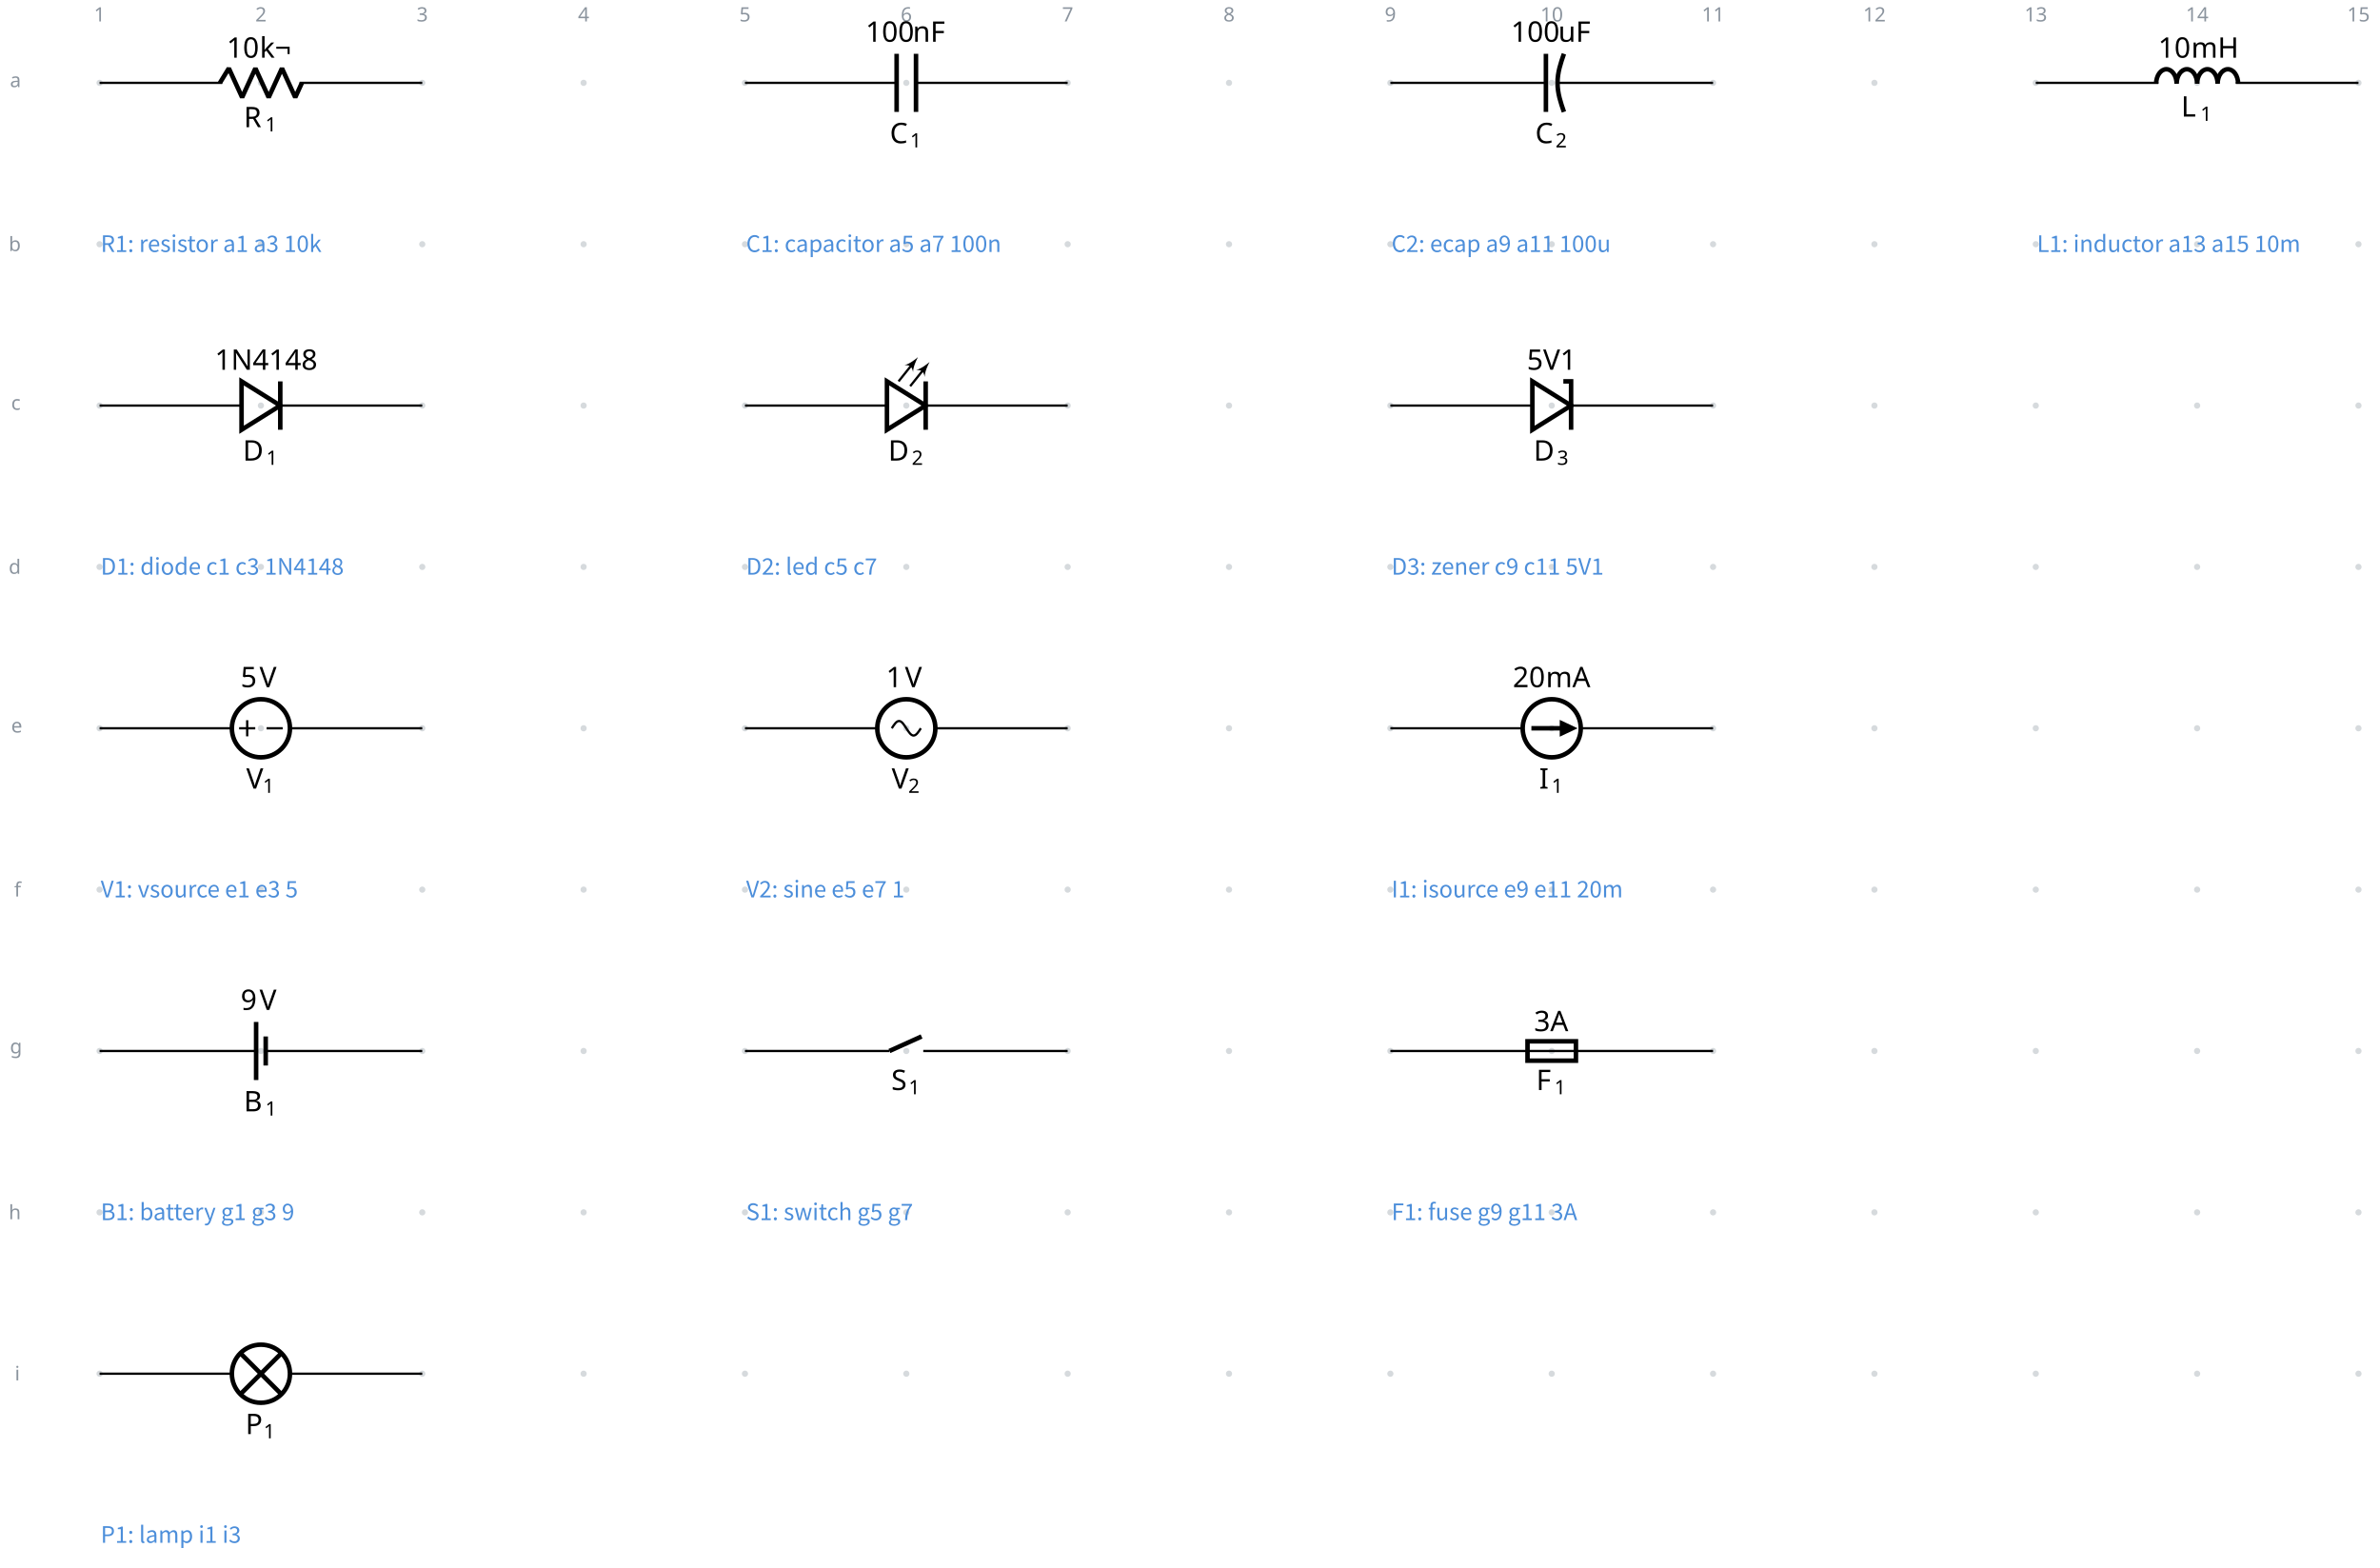
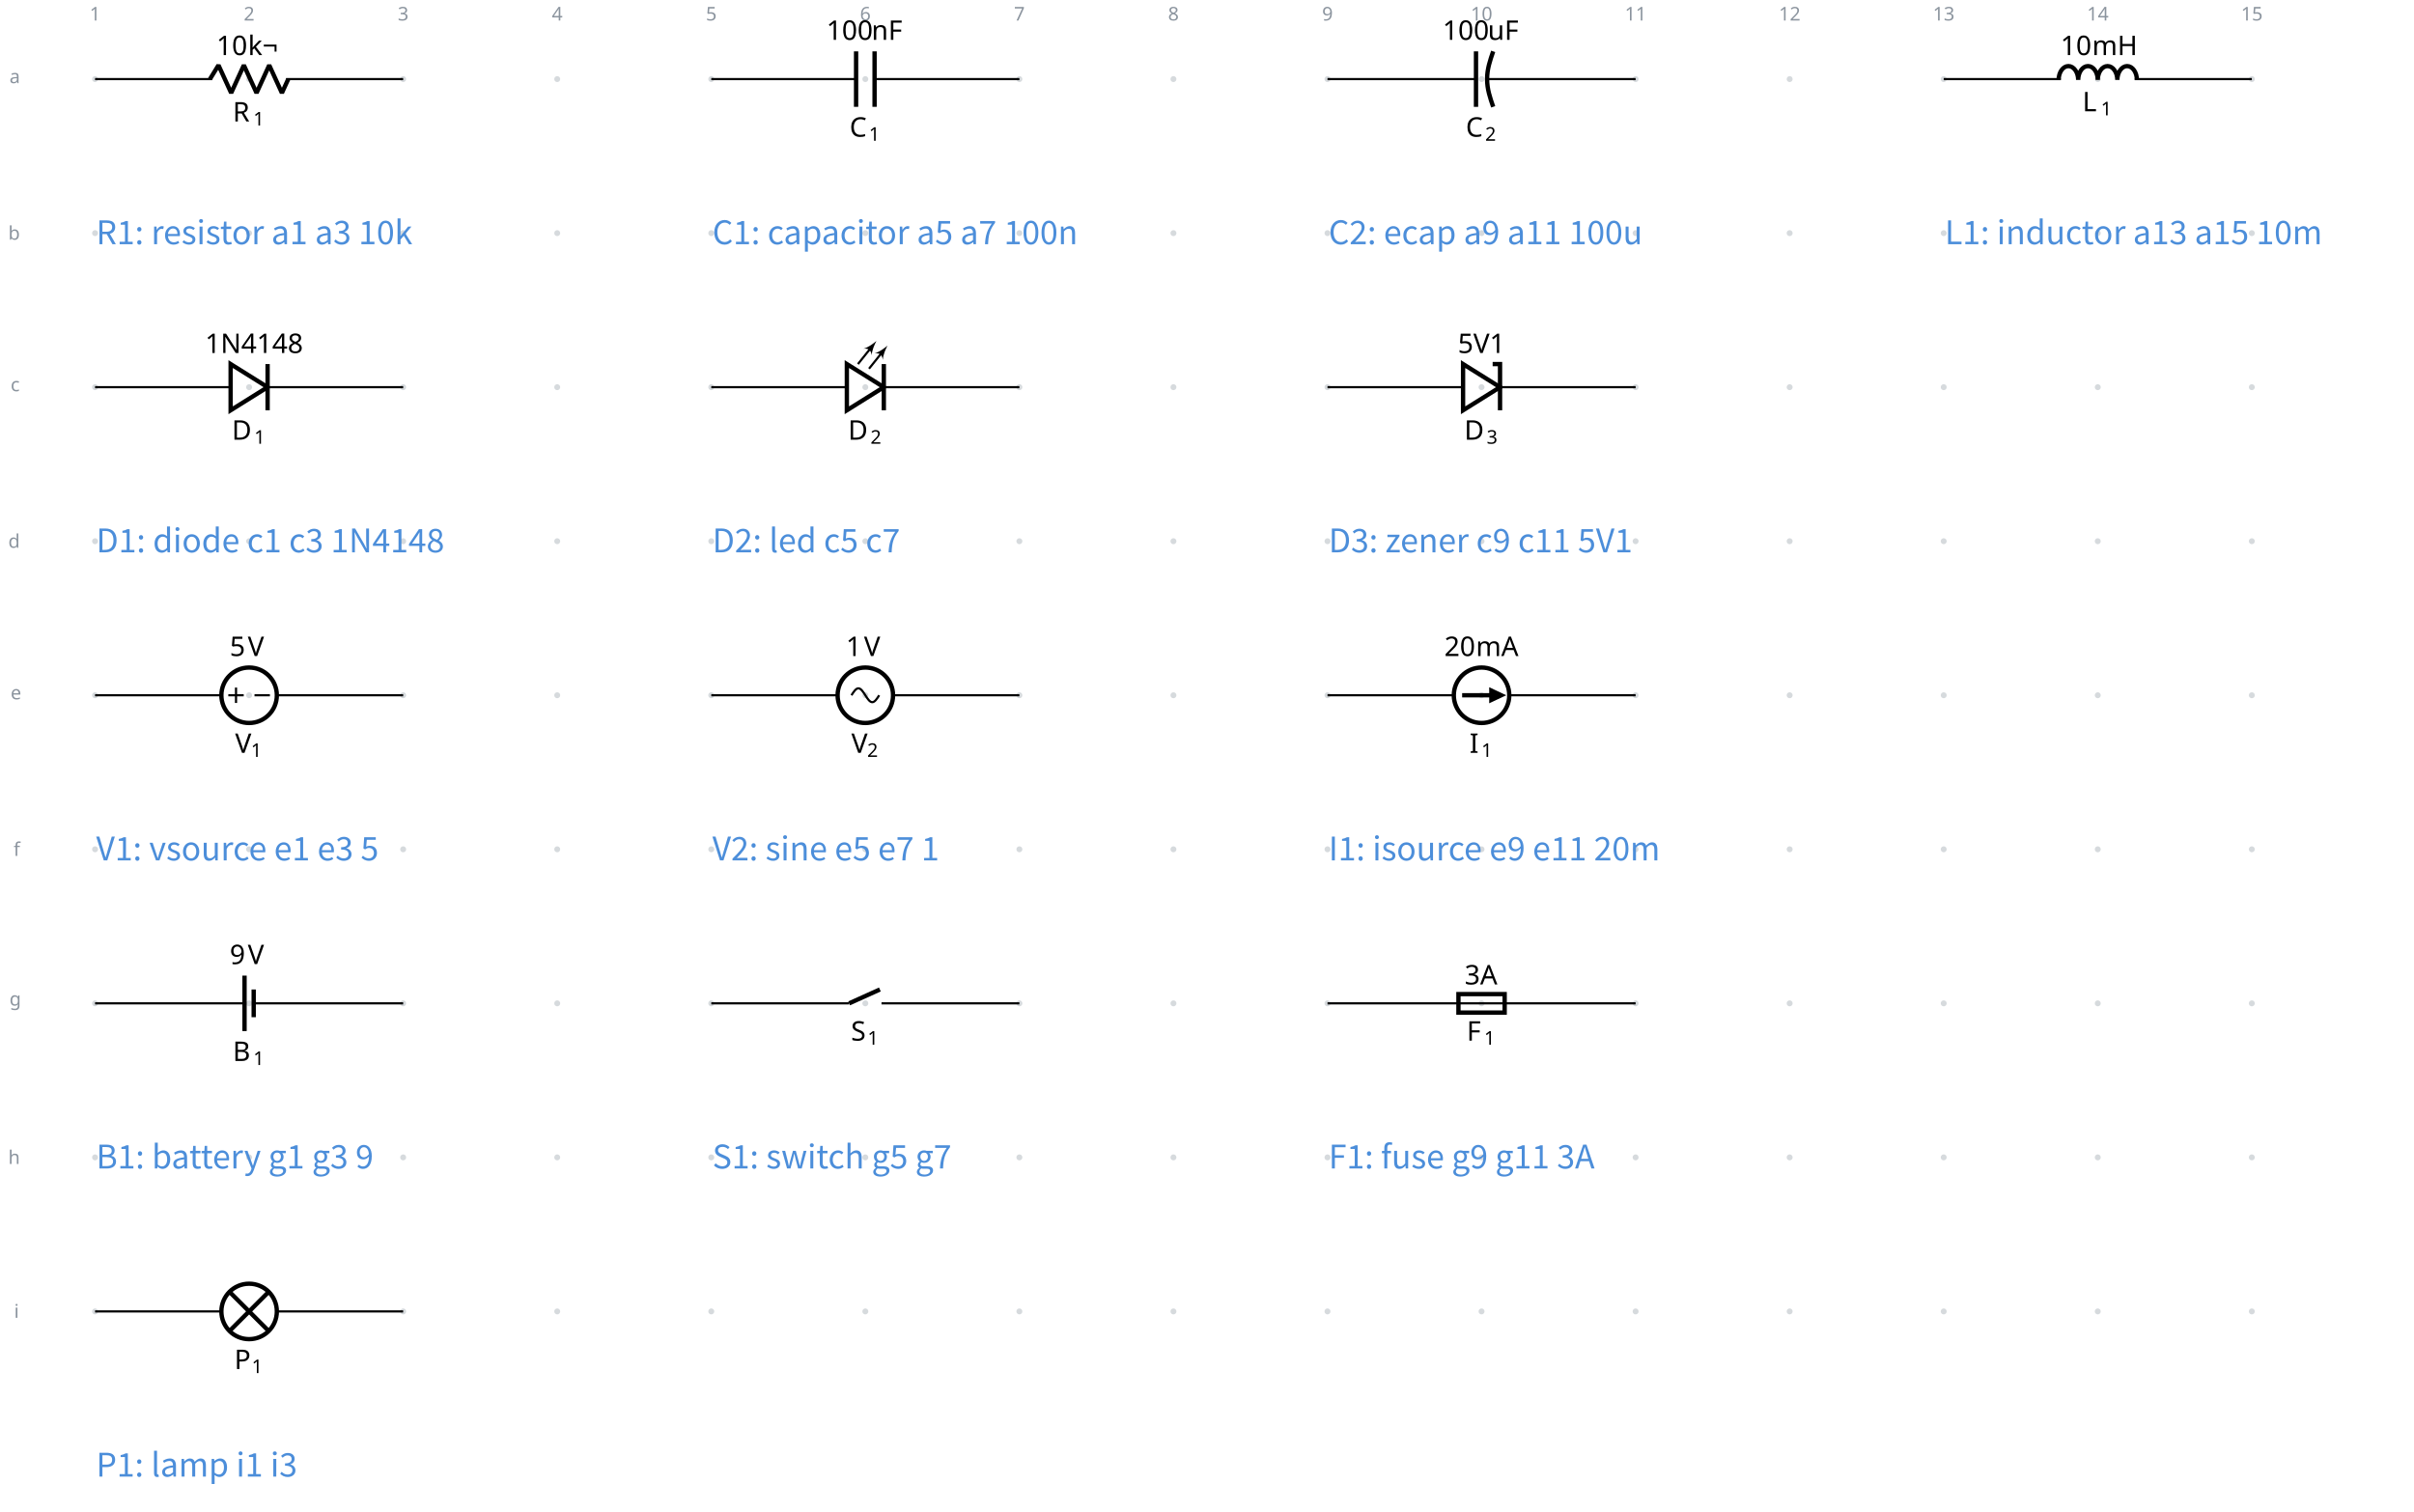
- <svg xmlns="http://www.w3.org/2000/svg" data-circuit-fence="0.1.0" fill="currentColor" width="1119.172" height="737.169" viewBox="-72 -72 839.379 552.877">
+ <svg xmlns="http://www.w3.org/2000/svg" data-circuit-fence="0.1.0" fill="currentColor" width="1188.929" height="744.681" viewBox="-72 -72 891.696 558.511">
  <g stroke="currentColor" stroke-miterlimit="10" stroke-width=".8">
    <path fill="#8b949e" fill-opacity=".35" stroke="none" stroke-opacity=".35" d="M-35.787-42.781a1.1 1.1 0 1 0-2.2 0 1.1 1.1 0 0 0 2.2 0M-35.787 14.124a1.1 1.1 0 1 0-2.2 0 1.1 1.1 0 0 0 2.2 0M-35.787 71.03a1.1 1.1 0 1 0-2.2 0 1.1 1.1 0 0 0 2.2 0M-35.787 127.935a1.1 1.1 0 1 0-2.2 0 1.1 1.1 0 0 0 2.2 0M-35.787 184.84a1.1 1.1 0 1 0-2.2 0 1.1 1.1 0 0 0 2.2 0M-35.787 241.746a1.1 1.1 0 1 0-2.2 0 1.1 1.1 0 0 0 2.2 0M-35.787 298.652a1.1 1.1 0 1 0-2.2 0 1.1 1.1 0 0 0 2.2 0M-35.787 355.557a1.1 1.1 0 1 0-2.2 0 1.1 1.1 0 0 0 2.2 0M-35.787 412.463a1.1 1.1 0 1 0-2.2 0 1.1 1.1 0 0 0 2.2 0M21.118-42.781a1.1 1.1 0 1 0-2.2 0 1.1 1.1 0 0 0 2.2 0M21.118 14.124a1.1 1.1 0 1 0-2.2 0 1.1 1.1 0 0 0 2.2 0M21.118 71.03a1.1 1.1 0 1 0-2.2 0 1.1 1.1 0 0 0 2.2 0M21.118 127.935a1.1 1.1 0 1 0-2.2 0 1.1 1.1 0 0 0 2.2 0M21.118 184.84a1.1 1.1 0 1 0-2.2 0 1.1 1.1 0 0 0 2.2 0M21.118 241.746a1.1 1.1 0 1 0-2.2 0 1.1 1.1 0 0 0 2.2 0M21.118 298.652a1.1 1.1 0 1 0-2.2 0 1.1 1.1 0 0 0 2.2 0M21.118 355.557a1.1 1.1 0 1 0-2.2 0 1.1 1.1 0 0 0 2.2 0M21.118 412.463a1.1 1.1 0 1 0-2.2 0 1.1 1.1 0 0 0 2.2 0M78.024-42.781a1.1 1.1 0 1 0-2.2 0 1.1 1.1 0 0 0 2.2 0M78.024 14.124a1.1 1.1 0 1 0-2.2 0 1.1 1.1 0 0 0 2.2 0M78.024 71.03a1.1 1.1 0 1 0-2.2 0 1.1 1.1 0 0 0 2.2 0M78.024 127.935a1.1 1.1 0 1 0-2.2 0 1.1 1.1 0 0 0 2.2 0M78.024 184.84a1.1 1.1 0 1 0-2.2 0 1.1 1.1 0 0 0 2.2 0M78.024 241.746a1.1 1.1 0 1 0-2.2 0 1.1 1.1 0 0 0 2.2 0M78.024 298.652a1.1 1.1 0 1 0-2.2 0 1.1 1.1 0 0 0 2.2 0M78.024 355.557a1.1 1.1 0 1 0-2.2 0 1.1 1.1 0 0 0 2.2 0M78.024 412.463a1.1 1.1 0 1 0-2.2 0 1.1 1.1 0 0 0 2.2 0M134.93-42.781a1.1 1.1 0 1 0-2.2 0 1.1 1.1 0 0 0 2.2 0M134.93 14.124a1.1 1.1 0 1 0-2.2 0 1.1 1.1 0 0 0 2.2 0M134.93 71.03a1.1 1.1 0 1 0-2.2 0 1.1 1.1 0 0 0 2.2 0M134.93 127.935a1.1 1.1 0 1 0-2.2 0 1.1 1.1 0 0 0 2.2 0M134.93 184.84a1.1 1.1 0 1 0-2.2 0 1.1 1.1 0 0 0 2.2 0M134.93 241.746a1.1 1.1 0 1 0-2.2 0 1.1 1.1 0 0 0 2.2 0M134.93 298.652a1.1 1.1 0 1 0-2.2 0 1.1 1.1 0 0 0 2.2 0M134.93 355.557a1.1 1.1 0 1 0-2.2 0 1.1 1.1 0 0 0 2.2 0M134.93 412.463a1.1 1.1 0 1 0-2.2 0 1.1 1.1 0 0 0 2.2 0M191.835-42.781a1.1 1.1 0 1 0-2.2 0 1.1 1.1 0 0 0 2.2 0M191.835 14.124a1.1 1.1 0 1 0-2.2 0 1.1 1.1 0 0 0 2.2 0M191.835 71.03a1.1 1.1 0 1 0-2.2 0 1.1 1.1 0 0 0 2.2 0M191.835 127.935a1.1 1.1 0 1 0-2.2 0 1.1 1.1 0 0 0 2.2 0M191.835 184.84a1.1 1.1 0 1 0-2.2 0 1.1 1.1 0 0 0 2.2 0M191.835 241.746a1.1 1.1 0 1 0-2.2 0 1.1 1.1 0 0 0 2.2 0M191.835 298.652a1.1 1.1 0 1 0-2.2 0 1.1 1.1 0 0 0 2.2 0M191.835 355.557a1.1 1.1 0 1 0-2.2 0 1.1 1.1 0 0 0 2.2 0M191.835 412.463a1.1 1.1 0 1 0-2.2 0 1.1 1.1 0 0 0 2.2 0M248.74-42.781a1.1 1.1 0 1 0-2.2 0 1.1 1.1 0 0 0 2.2 0M248.74 14.124a1.1 1.1 0 1 0-2.2 0 1.1 1.1 0 0 0 2.2 0M248.74 71.03a1.1 1.1 0 1 0-2.2 0 1.1 1.1 0 0 0 2.2 0M248.74 127.935a1.1 1.1 0 1 0-2.2 0 1.1 1.1 0 0 0 2.2 0M248.74 184.84a1.1 1.1 0 1 0-2.2 0 1.1 1.1 0 0 0 2.2 0M248.74 241.746a1.1 1.1 0 1 0-2.2 0 1.1 1.1 0 0 0 2.2 0M248.74 298.652a1.1 1.1 0 1 0-2.2 0 1.1 1.1 0 0 0 2.2 0M248.74 355.557a1.1 1.1 0 1 0-2.2 0 1.1 1.1 0 0 0 2.2 0M248.74 412.463a1.1 1.1 0 1 0-2.2 0 1.1 1.1 0 0 0 2.2 0M305.646-42.781a1.1 1.1 0 1 0-2.2 0 1.1 1.1 0 0 0 2.2 0M305.646 14.124a1.1 1.1 0 1 0-2.2 0 1.1 1.1 0 0 0 2.2 0M305.646 71.03a1.1 1.1 0 1 0-2.2 0 1.1 1.1 0 0 0 2.2 0M305.646 127.935a1.1 1.1 0 1 0-2.2 0 1.1 1.1 0 0 0 2.2 0M305.646 184.84a1.1 1.1 0 1 0-2.2 0 1.1 1.1 0 0 0 2.2 0M305.646 241.746a1.1 1.1 0 1 0-2.2 0 1.1 1.1 0 0 0 2.2 0M305.646 298.652a1.1 1.1 0 1 0-2.2 0 1.1 1.1 0 0 0 2.2 0M305.646 355.557a1.1 1.1 0 1 0-2.2 0 1.1 1.1 0 0 0 2.2 0M305.646 412.463a1.1 1.1 0 1 0-2.2 0 1.1 1.1 0 0 0 2.2 0M362.551-42.781a1.1 1.1 0 1 0-2.2 0 1.1 1.1 0 0 0 2.2 0M362.551 14.124a1.1 1.1 0 1 0-2.2 0 1.1 1.1 0 0 0 2.2 0M362.551 71.03a1.1 1.1 0 1 0-2.2 0 1.1 1.1 0 0 0 2.2 0M362.551 127.935a1.1 1.1 0 1 0-2.2 0 1.1 1.1 0 0 0 2.2 0M362.551 184.84a1.1 1.1 0 1 0-2.2 0 1.1 1.1 0 0 0 2.2 0M362.551 241.746a1.1 1.1 0 1 0-2.2 0 1.1 1.1 0 0 0 2.2 0M362.551 298.652a1.1 1.1 0 1 0-2.2 0 1.1 1.1 0 0 0 2.2 0M362.551 355.557a1.1 1.1 0 1 0-2.2 0 1.1 1.1 0 0 0 2.2 0M362.551 412.463a1.1 1.1 0 1 0-2.2 0 1.1 1.1 0 0 0 2.2 0M419.457-42.781a1.1 1.1 0 1 0-2.2 0 1.1 1.1 0 0 0 2.2 0M419.457 14.124a1.1 1.1 0 1 0-2.2 0 1.1 1.1 0 0 0 2.2 0M419.457 71.03a1.1 1.1 0 1 0-2.2 0 1.1 1.1 0 0 0 2.2 0M419.457 127.935a1.1 1.1 0 1 0-2.2 0 1.1 1.1 0 0 0 2.2 0M419.457 184.84a1.1 1.1 0 1 0-2.2 0 1.1 1.1 0 0 0 2.2 0M419.457 241.746a1.1 1.1 0 1 0-2.2 0 1.1 1.1 0 0 0 2.2 0M419.457 298.652a1.1 1.1 0 1 0-2.2 0 1.1 1.1 0 0 0 2.2 0M419.457 355.557a1.1 1.1 0 1 0-2.2 0 1.1 1.1 0 0 0 2.2 0M419.457 412.463a1.1 1.1 0 1 0-2.2 0 1.1 1.1 0 0 0 2.2 0M476.362-42.781a1.1 1.1 0 1 0-2.2 0 1.1 1.1 0 0 0 2.2 0M476.362 14.124a1.1 1.1 0 1 0-2.2 0 1.1 1.1 0 0 0 2.2 0M476.362 71.03a1.1 1.1 0 1 0-2.2 0 1.1 1.1 0 0 0 2.2 0M476.362 127.935a1.1 1.1 0 1 0-2.2 0 1.1 1.1 0 0 0 2.2 0M476.362 184.84a1.1 1.1 0 1 0-2.2 0 1.1 1.1 0 0 0 2.2 0M476.362 241.746a1.1 1.1 0 1 0-2.2 0 1.1 1.1 0 0 0 2.2 0M476.362 298.652a1.1 1.1 0 1 0-2.2 0 1.1 1.1 0 0 0 2.2 0M476.362 355.557a1.1 1.1 0 1 0-2.2 0 1.1 1.1 0 0 0 2.2 0M476.362 412.463a1.1 1.1 0 1 0-2.2 0 1.1 1.1 0 0 0 2.2 0M533.268-42.781a1.1 1.1 0 1 0-2.2 0 1.1 1.1 0 0 0 2.2 0M533.268 14.124a1.1 1.1 0 1 0-2.2 0 1.1 1.1 0 0 0 2.2 0M533.268 71.03a1.1 1.1 0 1 0-2.2 0 1.1 1.1 0 0 0 2.2 0M533.268 127.935a1.1 1.1 0 1 0-2.2 0 1.1 1.1 0 0 0 2.2 0M533.268 184.84a1.1 1.1 0 1 0-2.2 0 1.1 1.1 0 0 0 2.2 0M533.268 241.746a1.1 1.1 0 1 0-2.2 0 1.1 1.1 0 0 0 2.2 0M533.268 298.652a1.1 1.1 0 1 0-2.2 0 1.1 1.1 0 0 0 2.2 0M533.268 355.557a1.1 1.1 0 1 0-2.2 0 1.1 1.1 0 0 0 2.2 0M533.268 412.463a1.1 1.1 0 1 0-2.2 0 1.1 1.1 0 0 0 2.2 0M590.173-42.781a1.1 1.1 0 1 0-2.2 0 1.1 1.1 0 0 0 2.2 0M590.173 14.124a1.1 1.1 0 1 0-2.2 0 1.1 1.1 0 0 0 2.2 0M590.173 71.03a1.1 1.1 0 1 0-2.2 0 1.1 1.1 0 0 0 2.2 0M590.173 127.935a1.1 1.1 0 1 0-2.2 0 1.1 1.1 0 0 0 2.2 0M590.173 184.84a1.1 1.1 0 1 0-2.2 0 1.1 1.1 0 0 0 2.2 0M590.173 241.746a1.1 1.1 0 1 0-2.2 0 1.1 1.1 0 0 0 2.2 0M590.173 298.652a1.1 1.1 0 1 0-2.2 0 1.1 1.1 0 0 0 2.2 0M590.173 355.557a1.1 1.1 0 1 0-2.2 0 1.1 1.1 0 0 0 2.2 0M590.173 412.463a1.1 1.1 0 1 0-2.2 0 1.1 1.1 0 0 0 2.2 0M647.079-42.781a1.1 1.1 0 1 0-2.2 0 1.1 1.1 0 0 0 2.2 0M647.079 14.124a1.1 1.1 0 1 0-2.2 0 1.1 1.1 0 0 0 2.2 0M647.079 71.03a1.1 1.1 0 1 0-2.2 0 1.1 1.1 0 0 0 2.2 0M647.079 127.935a1.1 1.1 0 1 0-2.2 0 1.1 1.1 0 0 0 2.2 0M647.079 184.84a1.1 1.1 0 1 0-2.2 0 1.1 1.1 0 0 0 2.2 0M647.079 241.746a1.1 1.1 0 1 0-2.2 0 1.1 1.1 0 0 0 2.2 0M647.079 298.652a1.1 1.1 0 1 0-2.2 0 1.1 1.1 0 0 0 2.2 0M647.079 355.557a1.1 1.1 0 1 0-2.2 0 1.1 1.1 0 0 0 2.2 0M647.079 412.463a1.1 1.1 0 1 0-2.2 0 1.1 1.1 0 0 0 2.2 0M703.984-42.781a1.1 1.1 0 1 0-2.2 0 1.1 1.1 0 0 0 2.2 0M703.984 14.124a1.1 1.1 0 1 0-2.2 0 1.1 1.1 0 0 0 2.2 0M703.984 71.03a1.1 1.1 0 1 0-2.2 0 1.1 1.1 0 0 0 2.2 0M703.984 127.935a1.1 1.1 0 1 0-2.2 0 1.1 1.1 0 0 0 2.2 0M703.984 184.84a1.1 1.1 0 1 0-2.2 0 1.1 1.1 0 0 0 2.2 0M703.984 241.746a1.1 1.1 0 1 0-2.2 0 1.1 1.1 0 0 0 2.2 0M703.984 298.652a1.1 1.1 0 1 0-2.2 0 1.1 1.1 0 0 0 2.2 0M703.984 355.557a1.1 1.1 0 1 0-2.2 0 1.1 1.1 0 0 0 2.2 0M703.984 412.463a1.1 1.1 0 1 0-2.2 0 1.1 1.1 0 0 0 2.2 0M760.89-42.781a1.1 1.1 0 1 0-2.2 0 1.1 1.1 0 0 0 2.2 0M760.89 14.124a1.1 1.1 0 1 0-2.2 0 1.1 1.1 0 0 0 2.2 0M760.89 71.03a1.1 1.1 0 1 0-2.2 0 1.1 1.1 0 0 0 2.2 0M760.89 127.935a1.1 1.1 0 1 0-2.2 0 1.1 1.1 0 0 0 2.2 0M760.89 184.84a1.1 1.1 0 1 0-2.2 0 1.1 1.1 0 0 0 2.2 0M760.89 241.746a1.1 1.1 0 1 0-2.2 0 1.1 1.1 0 0 0 2.2 0M760.89 298.652a1.1 1.1 0 1 0-2.2 0 1.1 1.1 0 0 0 2.2 0M760.89 355.557a1.1 1.1 0 1 0-2.2 0 1.1 1.1 0 0 0 2.2 0M760.89 412.463a1.1 1.1 0 1 0-2.2 0 1.1 1.1 0 0 0 2.2 0m-1.1 0" />
    <g fill="#8b949e" stroke="#8b949e">
      <text x="-36.887" y="-42.781" fill="#8b949e" stroke="none" font-family="cmr7" font-size="7" transform="translate(-1.993 -21.645)">1</text>
    </g>
    <g fill="#8b949e" stroke="#8b949e">
      <text x="-36.887" y="-42.781" fill="#8b949e" stroke="none" font-family="cmr7" font-size="7" transform="translate(54.912 -21.645)">2</text>
    </g>
    <g fill="#8b949e" stroke="#8b949e">
      <text x="-36.887" y="-42.781" fill="#8b949e" stroke="none" font-family="cmr7" font-size="7" transform="translate(111.818 -21.645)">3</text>
    </g>
    <g fill="#8b949e" stroke="#8b949e">
      <text x="-36.887" y="-42.781" fill="#8b949e" stroke="none" font-family="cmr7" font-size="7" transform="translate(168.723 -21.645)">4</text>
    </g>
    <g fill="#8b949e" stroke="#8b949e">
      <text x="-36.887" y="-42.781" fill="#8b949e" stroke="none" font-family="cmr7" font-size="7" transform="translate(225.629 -21.645)">5</text>
    </g>
    <g fill="#8b949e" stroke="#8b949e">
      <text x="-36.887" y="-42.781" fill="#8b949e" stroke="none" font-family="cmr7" font-size="7" transform="translate(282.534 -21.645)">6</text>
    </g>
    <g fill="#8b949e" stroke="#8b949e">
      <text x="-36.887" y="-42.781" fill="#8b949e" stroke="none" font-family="cmr7" font-size="7" transform="translate(339.44 -21.645)">7</text>
    </g>
    <g fill="#8b949e" stroke="#8b949e">
      <text x="-36.887" y="-42.781" fill="#8b949e" stroke="none" font-family="cmr7" font-size="7" transform="translate(396.345 -21.645)">8</text>
    </g>
    <g fill="#8b949e" stroke="#8b949e">
      <text x="-36.887" y="-42.781" fill="#8b949e" stroke="none" font-family="cmr7" font-size="7" transform="translate(453.25 -21.645)">9</text>
    </g>
    <g fill="#8b949e" stroke="#8b949e">
      <text x="-36.887" y="-42.781" fill="#8b949e" stroke="none" font-family="cmr7" font-size="7" transform="translate(508.163 -21.645)">10</text>
    </g>
    <g fill="#8b949e" stroke="#8b949e">
      <text x="-36.887" y="-42.781" fill="#8b949e" stroke="none" font-family="cmr7" font-size="7" transform="translate(565.069 -21.645)">11</text>
    </g>
    <g fill="#8b949e" stroke="#8b949e">
      <text x="-36.887" y="-42.781" fill="#8b949e" stroke="none" font-family="cmr7" font-size="7" transform="translate(621.974 -21.645)">12</text>
    </g>
    <g fill="#8b949e" stroke="#8b949e">
      <text x="-36.887" y="-42.781" fill="#8b949e" stroke="none" font-family="cmr7" font-size="7" transform="translate(678.88 -21.645)">13</text>
    </g>
    <g fill="#8b949e" stroke="#8b949e">
      <text x="-36.887" y="-42.781" fill="#8b949e" stroke="none" font-family="cmr7" font-size="7" transform="translate(735.785 -21.645)">14</text>
    </g>
    <g fill="#8b949e" stroke="#8b949e">
      <text x="-36.887" y="-42.781" fill="#8b949e" stroke="none" font-family="cmr7" font-size="7" transform="translate(792.69 -21.645)">15</text>
    </g>
    <g fill="#8b949e" stroke="#8b949e">
      <text x="-36.887" y="-42.781" fill="#8b949e" stroke="none" font-family="cmr7" font-size="7" transform="translate(-31.62 1.507)">a</text>
    </g>
    <g fill="#8b949e" stroke="#8b949e">
      <text x="-36.887" y="-42.781" fill="#8b949e" stroke="none" font-family="cmr7" font-size="7" transform="translate(-32.05 59.336)">b</text>
    </g>
    <g fill="#8b949e" stroke="#8b949e">
      <text x="-36.887" y="-42.781" fill="#8b949e" stroke="none" font-family="cmr7" font-size="7" transform="translate(-31.189 115.318)">c</text>
    </g>
    <g fill="#8b949e" stroke="#8b949e">
      <text x="-36.887" y="-42.781" fill="#8b949e" stroke="none" font-family="cmr7" font-size="7" transform="translate(-32.05 173.147)">d</text>
    </g>
    <g fill="#8b949e" stroke="#8b949e">
      <text x="-36.887" y="-42.781" fill="#8b949e" stroke="none" font-family="cmr7" font-size="7" transform="translate(-31.189 229.129)">e</text>
    </g>
    <g fill="#8b949e" stroke="#8b949e">
      <text x="-36.887" y="-42.781" fill="#8b949e" stroke="none" font-family="cmr7" font-size="7" transform="translate(-30.112 286.958)">f</text>
    </g>
    <g fill="#8b949e" stroke="#8b949e">
      <text x="-36.887" y="-42.781" fill="#8b949e" stroke="none" font-family="cmr7" font-size="7" transform="translate(-31.62 342.26)">g</text>
    </g>
    <g fill="#8b949e" stroke="#8b949e">
      <text x="-36.887" y="-42.781" fill="#8b949e" stroke="none" font-family="cmr7" font-size="7" transform="translate(-32.05 400.769)">h</text>
    </g>
    <g fill="#8b949e" stroke="#8b949e">
      <text x="-36.887" y="-42.781" fill="#8b949e" stroke="none" font-family="cmr7" font-size="7" transform="translate(-29.897 457.598)">i</text>
    </g>
    <path fill="none" d="M-36.887-42.781h.4m-.4 0H6.36m27.315 0h43.248m-.4 0h.4" />
    <g stroke-linejoin="bevel" stroke-width="1.6">
      <path fill="none" d="m5.561-42.781 3.143-5.122L13.39-37.66l4.685-10.243 4.686 10.243 4.686-10.243 4.686 10.243 2.343-5.121" />
    </g>
    <g stroke="none">
      <text x="-36.887" y="-42.781" font-family="cmmi10" font-size="10" transform="translate(50.866 15.648)">R</text>
      <text x="-29.294" y="-41.281" font-family="cmr7" font-size="7" transform="translate(50.866 15.648)">1</text>
    </g>
    <g stroke="none" font-family="cmr10" font-size="10">
      <text x="-36.887" y="-42.781" transform="translate(44.822 -8.863)">10</text>
      <text x="-25.221" y="-42.781" transform="translate(44.822 -8.863)">k¬</text>
    </g>
    <path fill="none" d="M190.735-42.781h.4m-.4 0h53.491m6.829 0h53.49m-.399 0h.4" />
    <g stroke-width="1.6">
      <path fill="none" d="M244.226-53.024v20.486m6.829-20.486v20.486" />
    </g>
    <g stroke="none">
      <text x="-36.887" y="-42.781" font-family="cmmi10" font-size="10" transform="translate(278.71 21.282)">C</text>
      <text x="-29.74" y="-41.281" font-family="cmr7" font-size="7" transform="translate(278.71 21.282)">1</text>
    </g>
    <g stroke="none" font-family="cmr10" font-size="10">
      <text x="-36.887" y="-42.781" transform="translate(270.152 -14.497)">100</text>
      <text x="-20.22" y="-42.781" transform="translate(270.152 -14.497)">nF</text>
    </g>
    <path fill="none" d="M418.357-42.781h.4m-.4 0h54.857m4.097 0h54.857m-.4 0h.4" />
    <g stroke-width="1.6">
      <path fill="none" d="M479.564-53.024c-1.154 3.339-2.253 6.535-2.253 10.243s1.1 6.903 2.253 10.243M473.214-53.024v20.486" />
    </g>
    <g stroke="none">
      <text x="-36.887" y="-42.781" font-family="cmmi10" font-size="10" transform="translate(506.333 21.282)">C</text>
      <text x="-29.74" y="-41.281" font-family="cmr7" font-size="7" transform="translate(506.333 21.282)">2</text>
    </g>
    <g stroke="none" font-family="cmr10" font-size="10">
      <text x="-36.887" y="-42.781" transform="translate(497.774 -14.497)">100</text>
      <text x="-20.22" y="-42.781" transform="translate(497.774 -14.497)">uF</text>
    </g>
    <path fill="none" d="M645.979-42.781h.4m-.4 0h43.248m27.314 0h43.249m-.4 0h.4" />
    <g stroke-linejoin="bevel" stroke-width="1.6">
      <path fill="none" d="M688.427-42.461c0-2.829 1.618-5.122 3.614-5.122s3.614 2.293 3.614 5.122c0-2.829 1.619-5.122 3.615-5.122s3.614 2.293 3.614 5.122c0-2.829 1.618-5.122 3.614-5.122 1.997 0 3.615 2.293 3.615 5.122 0-2.829 1.618-5.122 3.614-5.122s3.614 2.293 3.614 5.122" />
    </g>
    <g stroke="none">
      <text x="-36.887" y="-42.781" font-family="cmmi10" font-size="10" transform="translate(734.125 11.893)">L</text>
      <text x="-30.082" y="-41.281" font-family="cmr7" font-size="7" transform="translate(734.125 11.893)">1</text>
    </g>
    <g stroke="none" font-family="cmr10" font-size="10">
      <text x="-36.887" y="-42.781" transform="translate(726.021 -8.863)">10</text>
      <text x="-25.221" y="-42.781" transform="translate(726.021 -8.863)">mH</text>
    </g>
    <path fill="none" d="M-36.887 71.03h.4m-.4 0H13.19m13.657 0h50.077m-.4 0h.4" />
    <g stroke-width="1.6">
      <path fill="none" d="M26.847 71.03 13.19 62.494v17.071ZM26.847 79.565V62.494" />
    </g>
    <g stroke="none">
      <text x="-36.887" y="-42.781" font-family="cmmi10" font-size="10" transform="translate(50.523 133.215)">D</text>
      <text x="-28.608" y="-41.281" font-family="cmr7" font-size="7" transform="translate(50.523 133.215)">1</text>
    </g>
    <text x="-36.887" y="-42.781" stroke="none" font-family="cmr10" font-size="10" transform="translate(40.655 101.192)">1N4148</text>
    <path fill="none" d="M190.735 71.03h.4m-.4 0h50.077m13.657 0h50.077m-.4 0h.4" />
    <g stroke-width="1.6">
      <path fill="none" d="m254.469 71.03-13.657-8.536v17.071ZM254.469 79.565V62.494" />
      <g stroke-width=".8">
        <path fill="none" d="m244.909 62.494 4.88-6.1" />
        <path stroke="none" d="M251.737 53.958c-1.015.853-2.882 2.355-4.77 2.842 1.928-.122 2.74.528 3.045 2.436.06-1.949 1.116-4.1 1.725-5.278" />
        <path fill="none" d="m249.006 64.201 4.88-6.1" />
        <path stroke="none" d="M255.834 55.665c-1.015.853-2.882 2.355-4.77 2.842 1.928-.121 2.74.528 3.045 2.436.06-1.948 1.116-4.1 1.725-5.278" />
      </g>
    </g>
    <g stroke="none">
      <text x="-36.887" y="-42.781" font-family="cmmi10" font-size="10" transform="translate(278.145 133.215)">D</text>
      <text x="-28.608" y="-41.281" font-family="cmr7" font-size="7" transform="translate(278.145 133.215)">2</text>
    </g>
    <path fill="none" d="M418.357 71.03h.4m-.4 0h50.077m13.657 0h50.077m-.4 0h.4" />
    <g stroke-width="1.6">
      <path fill="none" d="m482.09 71.03-13.656-8.536v17.071Z" />
      <path fill="none" d="M482.09 79.565V62.494h-2.73" />
    </g>
    <g stroke="none">
      <text x="-36.887" y="-42.781" font-family="cmmi10" font-size="10" transform="translate(505.767 133.215)">D</text>
      <text x="-28.608" y="-41.281" font-family="cmr7" font-size="7" transform="translate(505.767 133.215)">3</text>
    </g>
    <text x="-36.887" y="-42.781" stroke="none" font-family="cmr10" font-size="10" transform="translate(503.4 101.192)">5V1</text>
    <path fill="none" d="M-36.887 184.84h.4m-.4 0H9.775m20.486 0h46.663m-.4.001h.4" />
    <g stroke-width="1.6">
      <path fill="none" d="M20.018 174.598c-5.657 0-10.243 4.586-10.243 10.243s4.586 10.243 10.243 10.243 10.243-4.586 10.243-10.243-4.586-10.243-10.243-10.243Zm0 10.243" />
    </g>
    <g stroke="none">
      <text x="-36.887" y="-42.781" font-family="cmmi10" font-size="10" transform="translate(51.746 248.904)">V</text>
      <text x="-31.054" y="-41.281" font-family="cmr7" font-size="7" transform="translate(51.746 248.904)">1</text>
    </g>
    <g stroke="none" font-family="cmr10" font-size="10">
      <text x="-36.887" y="-42.781" transform="translate(49.753 213.125)">5</text>
      <text x="-30.221" y="-42.781" transform="translate(49.753 213.125)">V</text>
    </g>
    <path fill="none" d="M12.336 184.84h5.69M15.181 187.686v-5.69M22.01 184.84h5.69M190.735 184.84h.4m-.4 0h46.662m20.486 0h46.663m-.4.001h.4" />
    <g stroke-width="1.6">
      <path fill="none" d="M247.64 174.598c-5.657 0-10.243 4.586-10.243 10.243s4.586 10.243 10.243 10.243 10.243-4.586 10.243-10.243-4.586-10.243-10.243-10.243Zm0 10.243" />
    </g>
    <g stroke="none">
      <text x="-36.887" y="-42.781" font-family="cmmi10" font-size="10" transform="translate(279.368 248.904)">V</text>
      <text x="-31.054" y="-41.281" font-family="cmr7" font-size="7" transform="translate(279.368 248.904)">2</text>
    </g>
    <g stroke="none" font-family="cmr10" font-size="10">
      <text x="-36.887" y="-42.781" transform="translate(277.375 213.125)">1</text>
      <text x="-30.221" y="-42.781" transform="translate(277.375 213.125)">V</text>
    </g>
    <path fill="none" d="M242.519 184.84c.835-1.31 1.634-2.56 2.56-2.56.928 0 1.726 1.25 2.561 2.56.835 1.312 1.634 2.561 2.56 2.561.928 0 1.727-1.25 2.562-2.56M418.357 184.84h.4m-.4 0h46.662m20.486 0h46.663m-.4.001h.4" />
    <g stroke-width="1.6">
      <path fill="none" d="M475.262 174.598c-5.657 0-10.243 4.586-10.243 10.243s4.586 10.243 10.243 10.243 10.243-4.586 10.243-10.243-4.586-10.243-10.243-10.243ZM468.092 184.84h14.34" />
      <path d="M478.89 184.84v1.708l3.628-1.707-3.628-1.707v1.707" />
    </g>
    <g stroke="none">
      <text x="-36.887" y="-42.781" font-family="cmmi10" font-size="10" transform="translate(507.708 248.904)">I</text>
      <text x="-32.491" y="-41.281" font-family="cmr7" font-size="7" transform="translate(507.708 248.904)">1</text>
    </g>
    <g stroke="none" font-family="cmr10" font-size="10">
      <text x="-36.887" y="-42.781" transform="translate(498.4 213.125)">20</text>
      <text x="-25.221" y="-42.781" transform="translate(498.4 213.125)">mA</text>
    </g>
    <path fill="none" d="M-36.887 298.652h.4m-.4 0h51.784m10.243 0h51.784m-.4 0h.4M21.708 298.652h3.432m-6.812 0h-3.431" />
    <g stroke-width="1.6">
      <path fill="none" d="M21.708 293.53v10.243m-3.38-15.364v20.486" />
    </g>
    <g stroke="none">
      <text x="-36.887" y="-42.781" font-family="cmmi10" font-size="10" transform="translate(50.87 362.715)">B</text>
      <text x="-29.302" y="-41.281" font-family="cmr7" font-size="7" transform="translate(50.87 362.715)">1</text>
    </g>
    <g stroke="none" font-family="cmr10" font-size="10">
      <text x="-36.887" y="-42.781" transform="translate(49.753 326.936)">9</text>
      <text x="-30.221" y="-42.781" transform="translate(49.753 326.936)">V</text>
    </g>
    <path fill="none" d="M190.735 298.652h.4m-.4 0h50.93m11.95 0h50.93m-.399 0h.4" />
    <g stroke-width="1.6">
      <path fill="none" d="m241.665 298.652 11.353-5.122" />
    </g>
    <g stroke="none">
      <text x="-36.887" y="-42.781" font-family="cmmi10" font-size="10" transform="translate(279.218 355.203)">S</text>
      <text x="-30.755" y="-41.281" font-family="cmr7" font-size="7" transform="translate(279.218 355.203)">1</text>
    </g>
    <path fill="none" d="M418.357 298.652h.4m-.4 0h48.37m17.071 0h48.37m-.4-8.881784197001252e-16h.4M466.726 298.652h17.072" />
    <g stroke-width="1.6">
      <path fill="none" d="M466.726 295.237h17.072v6.829h-17.072Z" />
    </g>
    <g stroke="none">
      <text x="-36.887" y="-42.781" font-family="cmmi10" font-size="10" transform="translate(506.691 355.203)">F</text>
      <text x="-30.457" y="-41.281" font-family="cmr7" font-size="7" transform="translate(506.691 355.203)">1</text>
    </g>
    <text x="-36.887" y="-42.781" stroke="none" font-family="cmr10" font-size="10" transform="translate(505.9 334.448)">3A</text>
    <path fill="none" d="M-36.887 412.463h.4m-.4 0H9.775m20.486 0h46.663m-.4 0h.4" />
    <g stroke-width="1.6">
      <path fill="none" d="M20.018 402.22c-5.657 0-10.243 4.585-10.243 10.243 0 5.657 4.586 10.243 10.243 10.243s10.243-4.586 10.243-10.243c0-5.658-4.586-10.243-10.243-10.243ZM12.775 405.22l14.486 14.486m-14.486 0 14.486-14.486" />
    </g>
    <g stroke="none">
      <text x="-36.887" y="-42.781" font-family="cmmi10" font-size="10" transform="translate(51.452 476.526)">P</text>
      <text x="-30.467" y="-41.281" font-family="cmr7" font-size="7" transform="translate(51.452 476.526)">1</text>
    </g>
    <g>
-       <text x="-36.887" y="-42.781" fill="#4c8eda" stroke="none" font-family="'Noto Sans CJK JP','Noto Sans JP','Hiragino Sans','Yu Gothic',sans-serif" font-size="8" transform="translate(.4 59.639)">R1: resistor a1 a3 10k</text>
-     </g>
-     <g>
-       <text x="-36.887" y="-42.781" fill="#4c8eda" stroke="none" font-family="'Noto Sans CJK JP','Noto Sans JP','Hiragino Sans','Yu Gothic',sans-serif" font-size="8" transform="translate(228.022 59.639)">C1: capacitor a5 a7 100n</text>
-     </g>
-     <g>
-       <text x="-36.887" y="-42.781" fill="#4c8eda" stroke="none" font-family="'Noto Sans CJK JP','Noto Sans JP','Hiragino Sans','Yu Gothic',sans-serif" font-size="8" transform="translate(455.644 59.639)">C2: ecap a9 a11 100u</text>
-     </g>
-     <g>
-       <text x="-36.887" y="-42.781" fill="#4c8eda" stroke="none" font-family="'Noto Sans CJK JP','Noto Sans JP','Hiragino Sans','Yu Gothic',sans-serif" font-size="8" transform="translate(683.266 59.639)">L1: inductor a13 a15 10m</text>
-     </g>
-     <g>
-       <text x="-36.887" y="-42.781" fill="#4c8eda" stroke="none" font-family="'Noto Sans CJK JP','Noto Sans JP','Hiragino Sans','Yu Gothic',sans-serif" font-size="8" transform="translate(.4 173.45)">D1: diode c1 c3 1N4148</text>
-     </g>
-     <g>
-       <text x="-36.887" y="-42.781" fill="#4c8eda" stroke="none" font-family="'Noto Sans CJK JP','Noto Sans JP','Hiragino Sans','Yu Gothic',sans-serif" font-size="8" transform="translate(228.022 173.45)">D2: led c5 c7</text>
-     </g>
-     <g>
-       <text x="-36.887" y="-42.781" fill="#4c8eda" stroke="none" font-family="'Noto Sans CJK JP','Noto Sans JP','Hiragino Sans','Yu Gothic',sans-serif" font-size="8" transform="translate(455.644 173.45)">D3: zener c9 c11 5V1</text>
-     </g>
-     <g>
-       <text x="-36.887" y="-42.781" fill="#4c8eda" stroke="none" font-family="'Noto Sans CJK JP','Noto Sans JP','Hiragino Sans','Yu Gothic',sans-serif" font-size="8" transform="translate(.4 287.26)">V1: vsource e1 e3 5</text>
-     </g>
-     <g>
-       <text x="-36.887" y="-42.781" fill="#4c8eda" stroke="none" font-family="'Noto Sans CJK JP','Noto Sans JP','Hiragino Sans','Yu Gothic',sans-serif" font-size="8" transform="translate(228.022 287.26)">V2: sine e5 e7 1</text>
-     </g>
-     <g>
-       <text x="-36.887" y="-42.781" fill="#4c8eda" stroke="none" font-family="'Noto Sans CJK JP','Noto Sans JP','Hiragino Sans','Yu Gothic',sans-serif" font-size="8" transform="translate(455.644 287.26)">I1: isource e9 e11 20m</text>
-     </g>
-     <g>
-       <text x="-36.887" y="-42.781" fill="#4c8eda" stroke="none" font-family="'Noto Sans CJK JP','Noto Sans JP','Hiragino Sans','Yu Gothic',sans-serif" font-size="8" transform="translate(.4 401.072)">B1: battery g1 g3 9</text>
-     </g>
-     <g>
-       <text x="-36.887" y="-42.781" fill="#4c8eda" stroke="none" font-family="'Noto Sans CJK JP','Noto Sans JP','Hiragino Sans','Yu Gothic',sans-serif" font-size="8" transform="translate(228.022 401.072)">S1: switch g5 g7</text>
-     </g>
-     <g>
-       <text x="-36.887" y="-42.781" fill="#4c8eda" stroke="none" font-family="'Noto Sans CJK JP','Noto Sans JP','Hiragino Sans','Yu Gothic',sans-serif" font-size="8" transform="translate(455.644 401.072)">F1: fuse g9 g11 3A</text>
-     </g>
-     <g>
-       <text x="-36.887" y="-42.781" fill="#4c8eda" stroke="none" font-family="'Noto Sans CJK JP','Noto Sans JP','Hiragino Sans','Yu Gothic',sans-serif" font-size="8" transform="translate(.4 514.883)">P1: lamp i1 i3</text>
+       <text x="-36.887" y="-42.781" fill="#4c8eda" stroke="none" font-family="'Noto Sans CJK JP','Noto Sans JP','Hiragino Sans','Yu Gothic',sans-serif" font-size="12" transform="translate(.4 61.005)">R1: resistor a1 a3 10k</text>
+     </g>
+     <g>
+       <text x="-36.887" y="-42.781" fill="#4c8eda" stroke="none" font-family="'Noto Sans CJK JP','Noto Sans JP','Hiragino Sans','Yu Gothic',sans-serif" font-size="12" transform="translate(228.022 61.005)">C1: capacitor a5 a7 100n</text>
+     </g>
+     <g>
+       <text x="-36.887" y="-42.781" fill="#4c8eda" stroke="none" font-family="'Noto Sans CJK JP','Noto Sans JP','Hiragino Sans','Yu Gothic',sans-serif" font-size="12" transform="translate(455.644 61.005)">C2: ecap a9 a11 100u</text>
+     </g>
+     <g>
+       <text x="-36.887" y="-42.781" fill="#4c8eda" stroke="none" font-family="'Noto Sans CJK JP','Noto Sans JP','Hiragino Sans','Yu Gothic',sans-serif" font-size="12" transform="translate(683.266 61.005)">L1: inductor a13 a15 10m</text>
+     </g>
+     <g>
+       <text x="-36.887" y="-42.781" fill="#4c8eda" stroke="none" font-family="'Noto Sans CJK JP','Noto Sans JP','Hiragino Sans','Yu Gothic',sans-serif" font-size="12" transform="translate(.4 174.816)">D1: diode c1 c3 1N4148</text>
+     </g>
+     <g>
+       <text x="-36.887" y="-42.781" fill="#4c8eda" stroke="none" font-family="'Noto Sans CJK JP','Noto Sans JP','Hiragino Sans','Yu Gothic',sans-serif" font-size="12" transform="translate(228.022 174.816)">D2: led c5 c7</text>
+     </g>
+     <g>
+       <text x="-36.887" y="-42.781" fill="#4c8eda" stroke="none" font-family="'Noto Sans CJK JP','Noto Sans JP','Hiragino Sans','Yu Gothic',sans-serif" font-size="12" transform="translate(455.644 174.816)">D3: zener c9 c11 5V1</text>
+     </g>
+     <g>
+       <text x="-36.887" y="-42.781" fill="#4c8eda" stroke="none" font-family="'Noto Sans CJK JP','Noto Sans JP','Hiragino Sans','Yu Gothic',sans-serif" font-size="12" transform="translate(.4 288.627)">V1: vsource e1 e3 5</text>
+     </g>
+     <g>
+       <text x="-36.887" y="-42.781" fill="#4c8eda" stroke="none" font-family="'Noto Sans CJK JP','Noto Sans JP','Hiragino Sans','Yu Gothic',sans-serif" font-size="12" transform="translate(228.022 288.627)">V2: sine e5 e7 1</text>
+     </g>
+     <g>
+       <text x="-36.887" y="-42.781" fill="#4c8eda" stroke="none" font-family="'Noto Sans CJK JP','Noto Sans JP','Hiragino Sans','Yu Gothic',sans-serif" font-size="12" transform="translate(455.644 288.627)">I1: isource e9 e11 20m</text>
+     </g>
+     <g>
+       <text x="-36.887" y="-42.781" fill="#4c8eda" stroke="none" font-family="'Noto Sans CJK JP','Noto Sans JP','Hiragino Sans','Yu Gothic',sans-serif" font-size="12" transform="translate(.4 402.438)">B1: battery g1 g3 9</text>
+     </g>
+     <g>
+       <text x="-36.887" y="-42.781" fill="#4c8eda" stroke="none" font-family="'Noto Sans CJK JP','Noto Sans JP','Hiragino Sans','Yu Gothic',sans-serif" font-size="12" transform="translate(228.022 402.438)">S1: switch g5 g7</text>
+     </g>
+     <g>
+       <text x="-36.887" y="-42.781" fill="#4c8eda" stroke="none" font-family="'Noto Sans CJK JP','Noto Sans JP','Hiragino Sans','Yu Gothic',sans-serif" font-size="12" transform="translate(455.644 402.438)">F1: fuse g9 g11 3A</text>
+     </g>
+     <g>
+       <text x="-36.887" y="-42.781" fill="#4c8eda" stroke="none" font-family="'Noto Sans CJK JP','Noto Sans JP','Hiragino Sans','Yu Gothic',sans-serif" font-size="12" transform="translate(.4 516.25)">P1: lamp i1 i3</text>
    </g>
  </g>
</svg>
